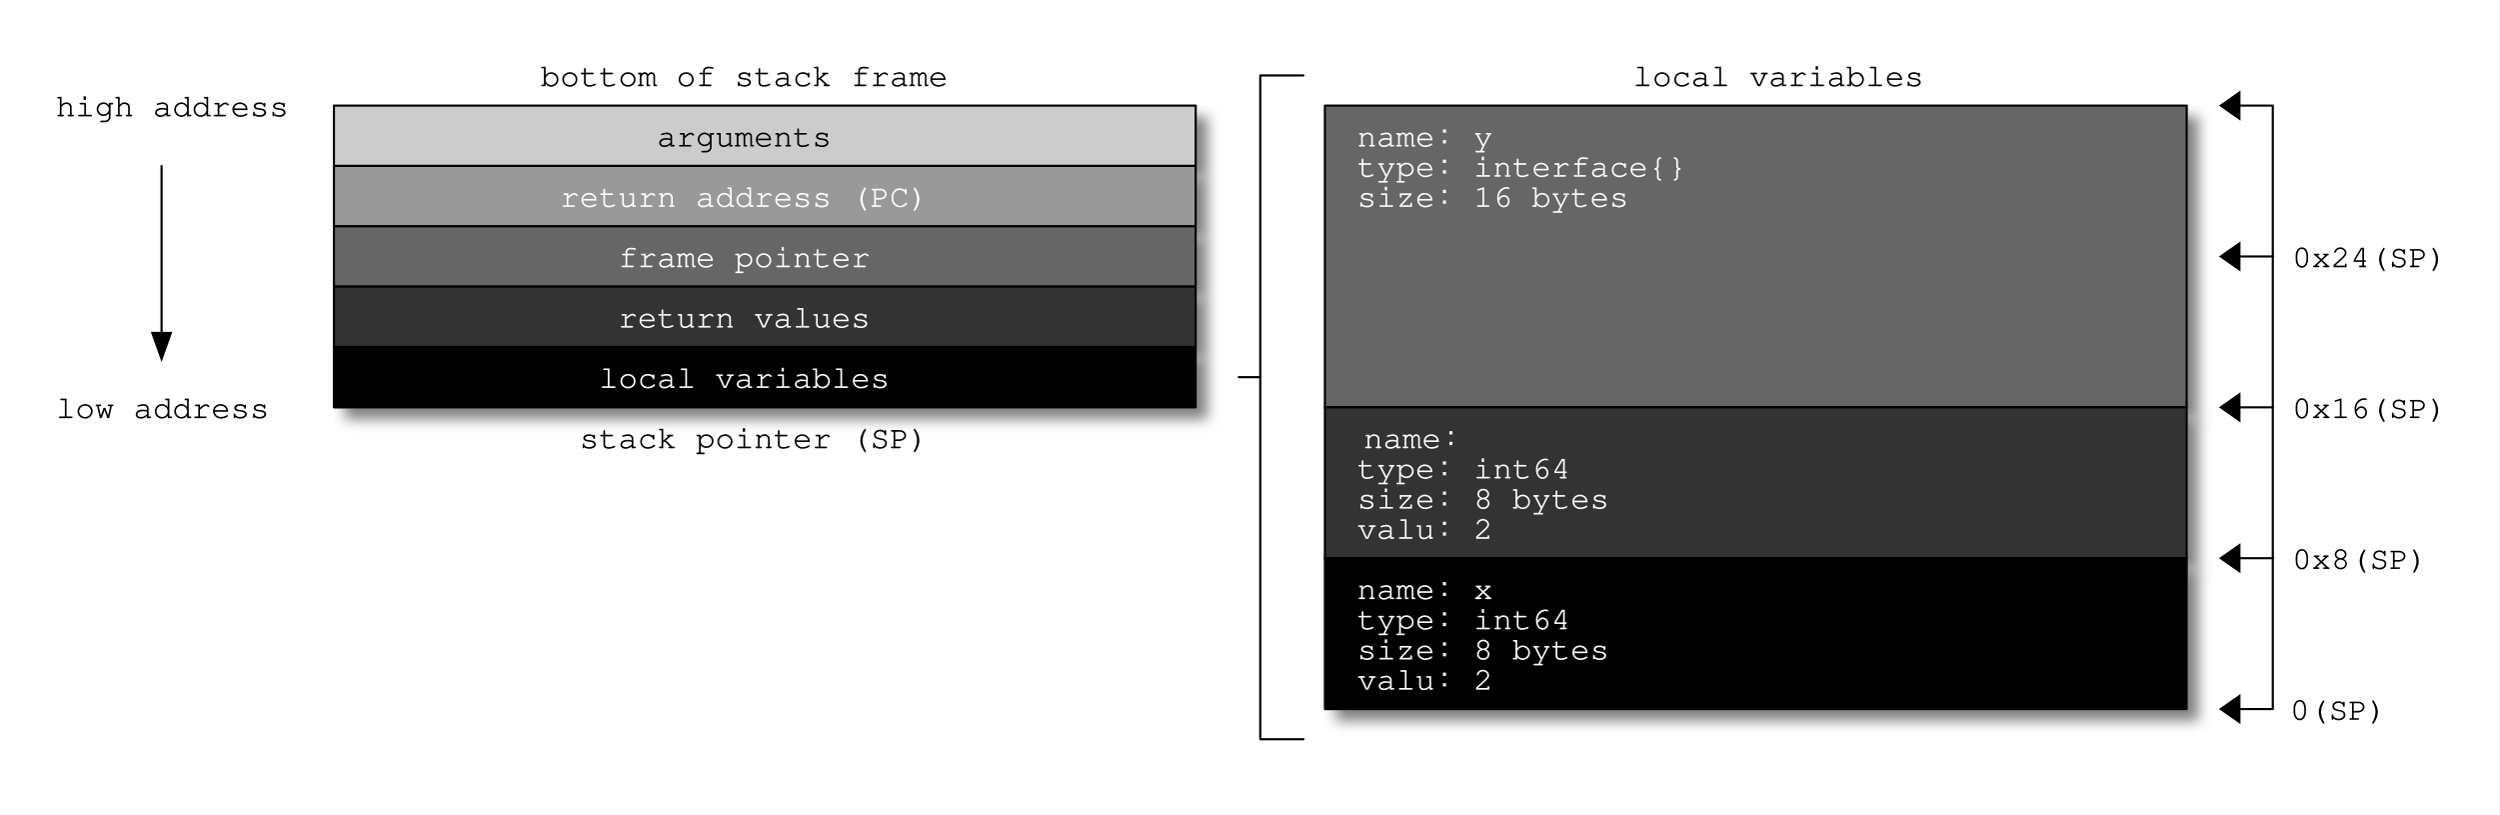
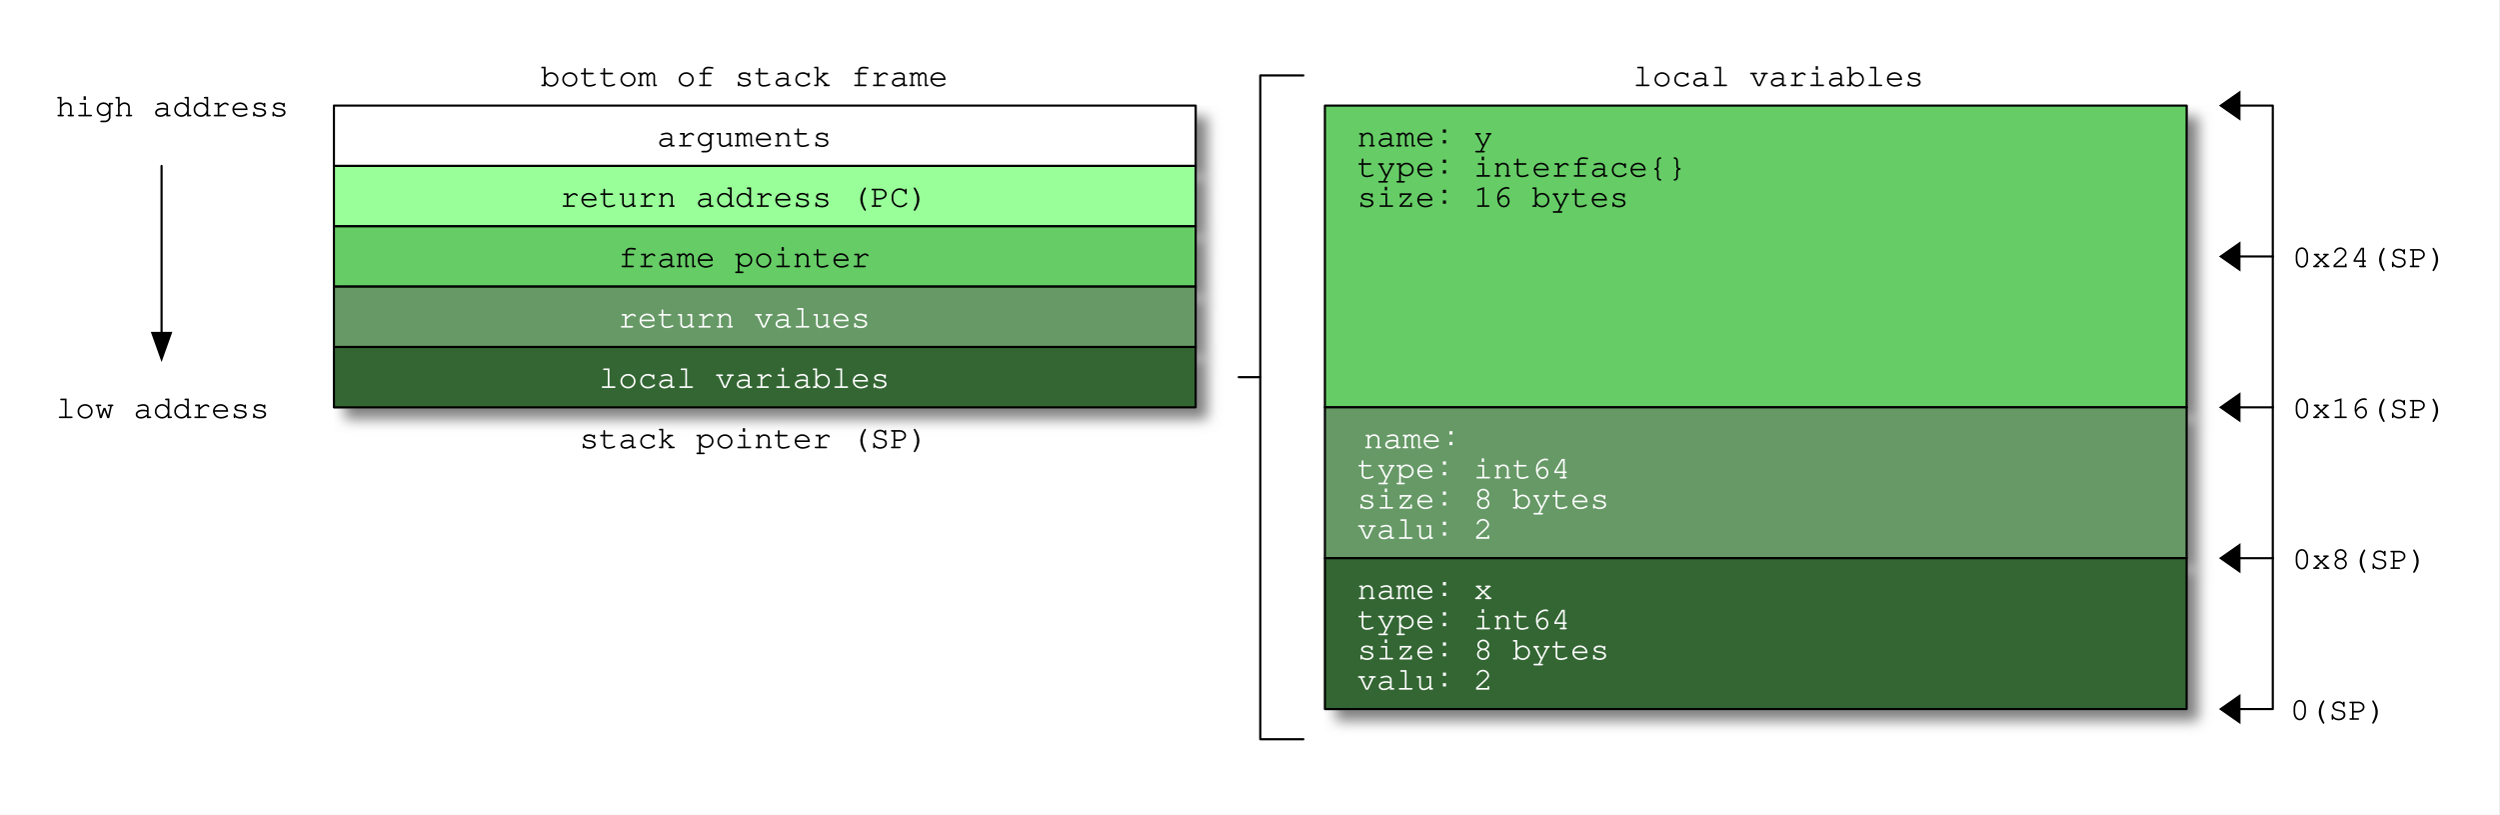
<svg xmlns="http://www.w3.org/2000/svg" width="1160" height="378" shape-rendering="geometricPrecision" version="1.0">
  <defs>
    <filter id="f2" x="0" y="0" width="200%" height="200%">
      <feOffset result="offOut" in="SourceGraphic" dx="5" dy="5" />
      <feGaussianBlur result="blurOut" in="offOut" stdDeviation="3" />
      <feBlend in="SourceGraphic" in2="blurOut" mode="normal" />
    </filter>
  </defs>
  <g stroke-width="1" stroke-linecap="square" stroke-linejoin="round">
    <rect x="0" y="0" width="1160" height="378" style="fill: #ffffff" />
    <path stroke="gray" fill="gray" filter="url(#f2)" d="M615.0 189.0 L615.0 49.0 L1015.0 49.0 L1015.0 189.0 z" />
    <path stroke="gray" fill="gray" filter="url(#f2)" d="M615.0 189.0 L1015.0 189.0 L1015.0 259.0 L615.0 259.0 z" />
    <path stroke="gray" fill="gray" filter="url(#f2)" d="M615.0 259.0 L1015.0 259.0 L1015.0 329.0 L615.0 329.0 z" />
    <path stroke="gray" fill="gray" filter="url(#f2)" d="M155.0 77.0 L555.0 77.0 L555.0 49.0 L155.0 49.0 z" />
    <path stroke="gray" fill="gray" filter="url(#f2)" d="M155.0 105.0 L555.0 105.0 L555.0 77.0 L155.0 77.0 z" />
    <path stroke="gray" fill="gray" filter="url(#f2)" d="M155.0 133.0 L155.0 105.0 L555.0 105.0 L555.0 133.0 z" />
    <path stroke="gray" fill="gray" filter="url(#f2)" d="M155.0 161.0 L155.0 133.0 L555.0 133.0 L555.0 161.0 z" />
    <path stroke="gray" fill="gray" filter="url(#f2)" d="M155.0 189.0 L155.0 161.0 L555.0 161.0 L555.0 189.0 z" />
-     <path stroke="#000000" stroke-width="1.0" stroke-linecap="round" stroke-linejoin="round" fill="#666666" d="M615.0 189.0 L615.0 49.0 L1015.0 49.0 L1015.0 189.0 z" />
-     <path stroke="#000000" stroke-width="1.0" stroke-linecap="round" stroke-linejoin="round" fill="#333333" d="M615.0 189.0 L1015.0 189.0 L1015.0 259.0 L615.0 259.0 z" />
-     <path stroke="#000000" stroke-width="1.0" stroke-linecap="round" stroke-linejoin="round" fill="#000000" d="M615.0 259.0 L1015.0 259.0 L1015.0 329.0 L615.0 329.0 z" />
-     <path stroke="#000000" stroke-width="1.0" stroke-linecap="round" stroke-linejoin="round" fill="#cccccc" d="M155.0 77.0 L555.0 77.0 L555.0 49.0 L155.0 49.0 z" />
-     <path stroke="#000000" stroke-width="1.0" stroke-linecap="round" stroke-linejoin="round" fill="#999999" d="M155.0 105.0 L555.0 105.0 L555.0 77.0 L155.0 77.0 z" />
-     <path stroke="#000000" stroke-width="1.0" stroke-linecap="round" stroke-linejoin="round" fill="#666666" d="M155.0 133.0 L155.0 105.0 L555.0 105.0 L555.0 133.0 z" />
-     <path stroke="#000000" stroke-width="1.0" stroke-linecap="round" stroke-linejoin="round" fill="#333333" d="M155.0 161.0 L155.0 133.0 L555.0 133.0 L555.0 161.0 z" />
-     <path stroke="#000000" stroke-width="1.0" stroke-linecap="round" stroke-linejoin="round" fill="#000000" d="M155.0 189.0 L155.0 161.0 L555.0 161.0 L555.0 189.0 z" />
+     <path stroke="#000000" stroke-width="1.0" stroke-linecap="round" stroke-linejoin="round" fill="#66cc66" d="M615.0 189.0 L615.0 49.0 L1015.0 49.0 L1015.0 189.0 z" />
+     <path stroke="#000000" stroke-width="1.0" stroke-linecap="round" stroke-linejoin="round" fill="#669966" d="M615.0 189.0 L1015.0 189.0 L1015.0 259.0 L615.0 259.0 z" />
+     <path stroke="#000000" stroke-width="1.0" stroke-linecap="round" stroke-linejoin="round" fill="#336633" d="M615.0 259.0 L1015.0 259.0 L1015.0 329.0 L615.0 329.0 z" />
+     <path stroke="#000000" stroke-width="1.0" stroke-linecap="round" stroke-linejoin="round" fill="#ffffff" d="M155.0 77.0 L555.0 77.0 L555.0 49.0 L155.0 49.0 z" />
+     <path stroke="#000000" stroke-width="1.0" stroke-linecap="round" stroke-linejoin="round" fill="#99ff99" d="M155.0 105.0 L555.0 105.0 L555.0 77.0 L155.0 77.0 z" />
+     <path stroke="#000000" stroke-width="1.0" stroke-linecap="round" stroke-linejoin="round" fill="#66cc66" d="M155.0 133.0 L155.0 105.0 L555.0 105.0 L555.0 133.0 z" />
+     <path stroke="#000000" stroke-width="1.0" stroke-linecap="round" stroke-linejoin="round" fill="#669966" d="M155.0 161.0 L155.0 133.0 L555.0 133.0 L555.0 161.0 z" />
+     <path stroke="#000000" stroke-width="1.0" stroke-linecap="round" stroke-linejoin="round" fill="#336633" d="M155.0 189.0 L155.0 161.0 L555.0 161.0 L555.0 189.0 z" />
    <path stroke="#000000" stroke-width="1.0" stroke-linecap="round" stroke-linejoin="round" fill="none" d="M605.0 343.0 L585.0 343.0 L585.0 175.0 " />
    <path stroke="#000000" stroke-width="1.0" stroke-linecap="round" stroke-linejoin="round" fill="none" d="M585.0 175.0 L585.0 35.0 L605.0 35.0 " />
    <path stroke="#000000" stroke-width="1.0" stroke-linecap="round" stroke-linejoin="round" fill="none" d="M1055.0 259.0 L1055.0 329.0 L1035.0 329.0 " />
    <path stroke="#000000" stroke-width="1.0" stroke-linecap="round" stroke-linejoin="round" fill="none" d="M1055.0 119.0 L1055.0 49.0 L1035.0 49.0 " />
    <path stroke="none" stroke-width="1.0" stroke-linecap="round" stroke-linejoin="round" fill="#000000" d="M1040.0 42.0 L1030.0 49.0 L1040.0 56.0 z" />
    <path stroke="none" stroke-width="1.0" stroke-linecap="round" stroke-linejoin="round" fill="#000000" d="M1040.0 112.0 L1030.0 119.0 L1040.0 126.0 z" />
    <path stroke="none" stroke-width="1.0" stroke-linecap="round" stroke-linejoin="round" fill="#000000" d="M70.0 154.0 L75.0 168.0 L80.0 154.0 z" />
    <path stroke="none" stroke-width="1.0" stroke-linecap="round" stroke-linejoin="round" fill="#000000" d="M1040.0 182.0 L1030.0 189.0 L1040.0 196.0 z" />
    <path stroke="none" stroke-width="1.0" stroke-linecap="round" stroke-linejoin="round" fill="#000000" d="M1040.0 252.0 L1030.0 259.0 L1040.0 266.0 z" />
    <path stroke="none" stroke-width="1.0" stroke-linecap="round" stroke-linejoin="round" fill="#000000" d="M1040.0 322.0 L1030.0 329.0 L1040.0 336.0 z" />
    <path stroke="#000000" stroke-width="1.0" stroke-linecap="round" stroke-linejoin="round" fill="none" d="M75.0 77.0 L75.0 161.0 " />
    <path stroke="#000000" stroke-width="1.0" stroke-linecap="round" stroke-linejoin="round" fill="none" d="M585.0 175.0 L575.0 175.0 " />
    <path stroke="#000000" stroke-width="1.0" stroke-linecap="round" stroke-linejoin="round" fill="none" d="M1055.0 189.0 L1035.0 189.0 " />
    <path stroke="#000000" stroke-width="1.0" stroke-linecap="round" stroke-linejoin="round" fill="none" d="M1055.0 259.0 L1035.0 259.0 " />
    <path stroke="#000000" stroke-width="1.0" stroke-linecap="round" stroke-linejoin="round" fill="none" d="M1055.0 189.0 L1055.0 259.0 " />
    <path stroke="#000000" stroke-width="1.0" stroke-linecap="round" stroke-linejoin="round" fill="none" d="M1055.0 119.0 L1055.0 189.0 " />
    <path stroke="#000000" stroke-width="1.0" stroke-linecap="round" stroke-linejoin="round" fill="none" d="M1035.0 119.0 L1055.0 119.0 " />
    <text x="26" y="54" font-family="Courier" font-size="15" stroke="none" fill="#000000">high address</text>
    <text x="26" y="194" font-family="Courier" font-size="15" stroke="none" fill="#000000">low address</text>
    <text x="278" y="180" font-family="Courier" font-size="15" stroke="none" fill="#ffffff">local variables</text>
    <text x="269" y="208" font-family="Courier" font-size="15" stroke="none" fill="#000000">stack pointer (SP)</text>
-     <text x="287" y="124" font-family="Courier" font-size="15" stroke="none" fill="#ffffff">frame pointer</text>
+     <text x="287" y="124" font-family="Courier" font-size="15" stroke="none" fill="#000000">frame pointer</text>
    <text x="287" y="152" font-family="Courier" font-size="15" stroke="none" fill="#ffffff">return values</text>
    <text x="251" y="40" font-family="Courier" font-size="15" stroke="none" fill="#000000">bottom of stack frame</text>
-     <text x="260" y="96" font-family="Courier" font-size="15" stroke="none" fill="#ffffff">return address (PC)</text>
+     <text x="260" y="96" font-family="Courier" font-size="15" stroke="none" fill="#000000">return address (PC)</text>
    <text x="305" y="68" font-family="Courier" font-size="15" stroke="none" fill="#000000">arguments</text>
    <text x="630" y="278" font-family="Courier" font-size="15" stroke="none" fill="#ffffff">name꞉ x</text>
    <text x="630" y="292" font-family="Courier" font-size="15" stroke="none" fill="#ffffff">type꞉ int64</text>
    <text x="630" y="306" font-family="Courier" font-size="15" stroke="none" fill="#ffffff">size꞉ 8 bytes</text>
    <text x="630" y="320" font-family="Courier" font-size="15" stroke="none" fill="#ffffff">valu꞉ 2</text>
    <text x="633" y="208" font-family="Courier" font-size="15" stroke="none" fill="#ffffff">name꞉</text>
    <text x="630" y="222" font-family="Courier" font-size="15" stroke="none" fill="#ffffff">type꞉ int64</text>
    <text x="630" y="236" font-family="Courier" font-size="15" stroke="none" fill="#ffffff">size꞉ 8 bytes</text>
    <text x="630" y="250" font-family="Courier" font-size="15" stroke="none" fill="#ffffff">valu꞉ 2</text>
-     <text x="630" y="68" font-family="Courier" font-size="15" stroke="none" fill="#ffffff">name꞉ y</text>
-     <text x="630" y="82" font-family="Courier" font-size="15" stroke="none" fill="#ffffff">type꞉ interface{}</text>
-     <text x="630" y="96" font-family="Courier" font-size="15" stroke="none" fill="#ffffff">size꞉ 16 bytes</text>
+     <text x="630" y="68" font-family="Courier" font-size="15" stroke="none" fill="#000000">name꞉ y</text>
+     <text x="630" y="82" font-family="Courier" font-size="15" stroke="none" fill="#000000">type꞉ interface{}</text>
+     <text x="630" y="96" font-family="Courier" font-size="15" stroke="none" fill="#000000">size꞉ 16 bytes</text>
    <text x="758" y="40" font-family="Courier" font-size="15" stroke="none" fill="#000000">local variables</text>
    <text x="1064" y="194" font-family="Courier" font-size="15" stroke="none" fill="#000000">0x16(SP)</text>
    <text x="1064" y="124" font-family="Courier" font-size="15" stroke="none" fill="#000000">0x24(SP)</text>
    <text x="1064" y="264" font-family="Courier" font-size="15" stroke="none" fill="#000000">0x8(SP)</text>
    <text x="1063" y="334" font-family="Courier" font-size="15" stroke="none" fill="#000000">0(SP)</text>
  </g>
</svg>
